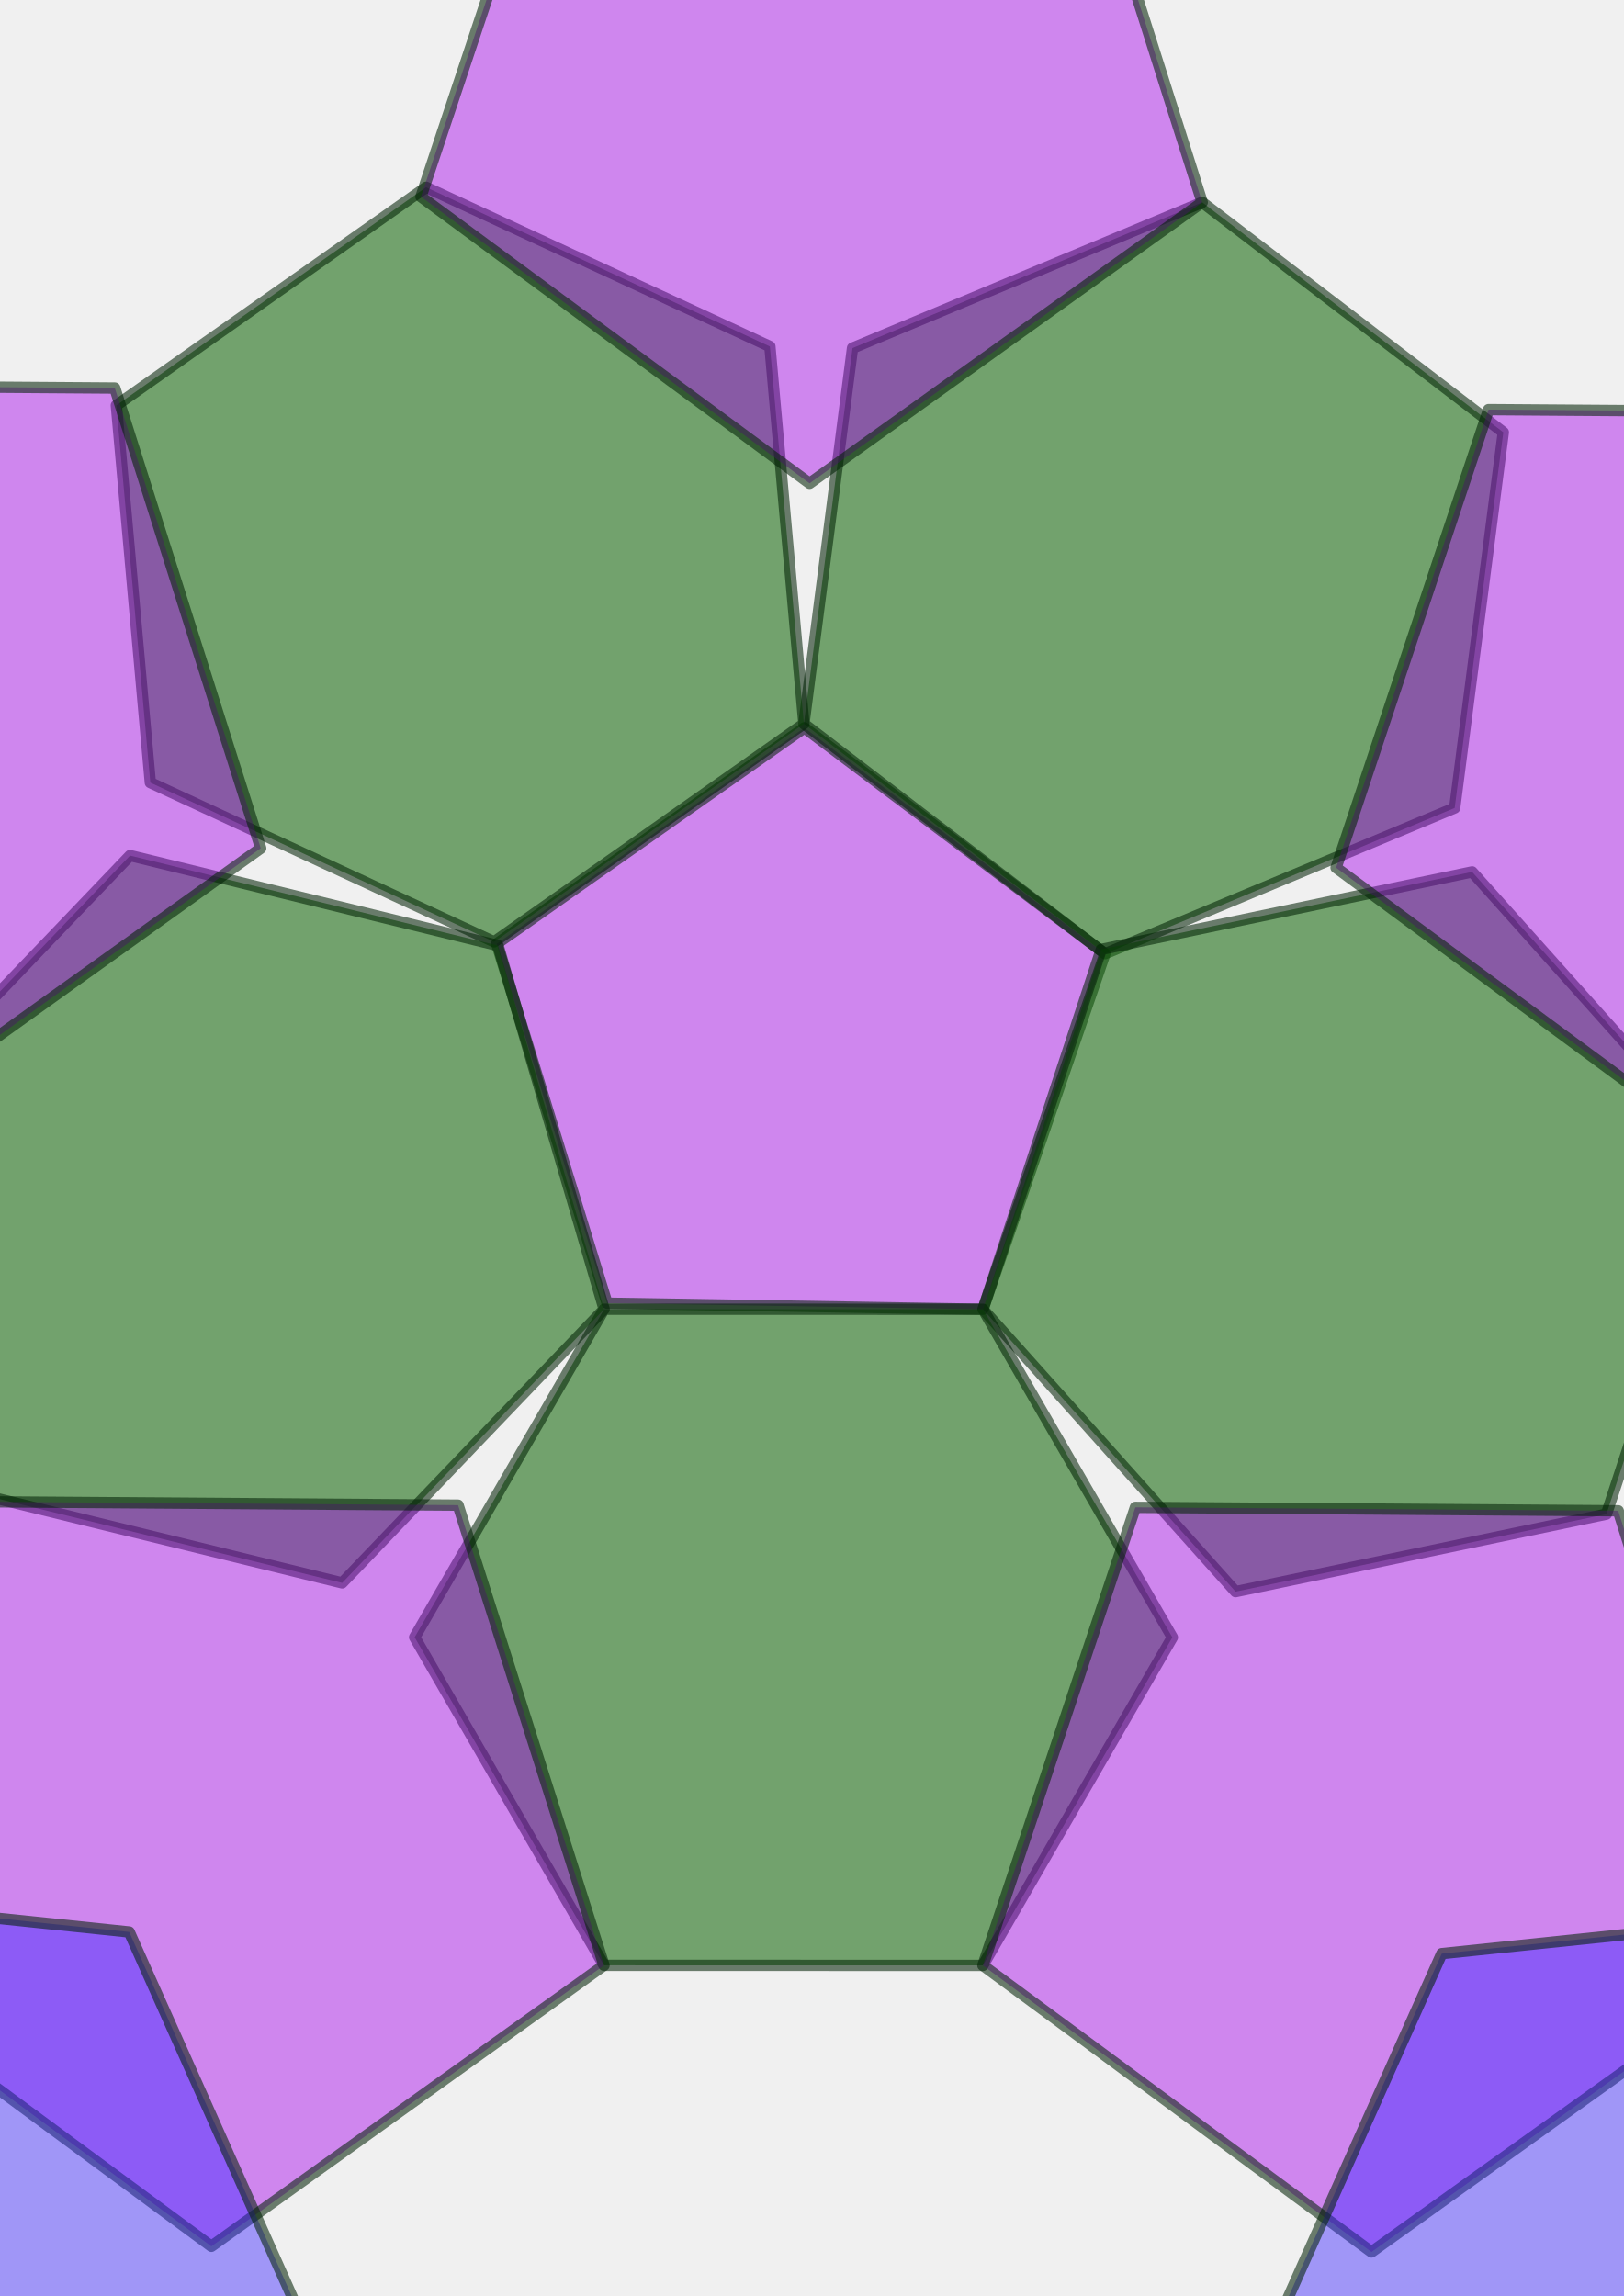
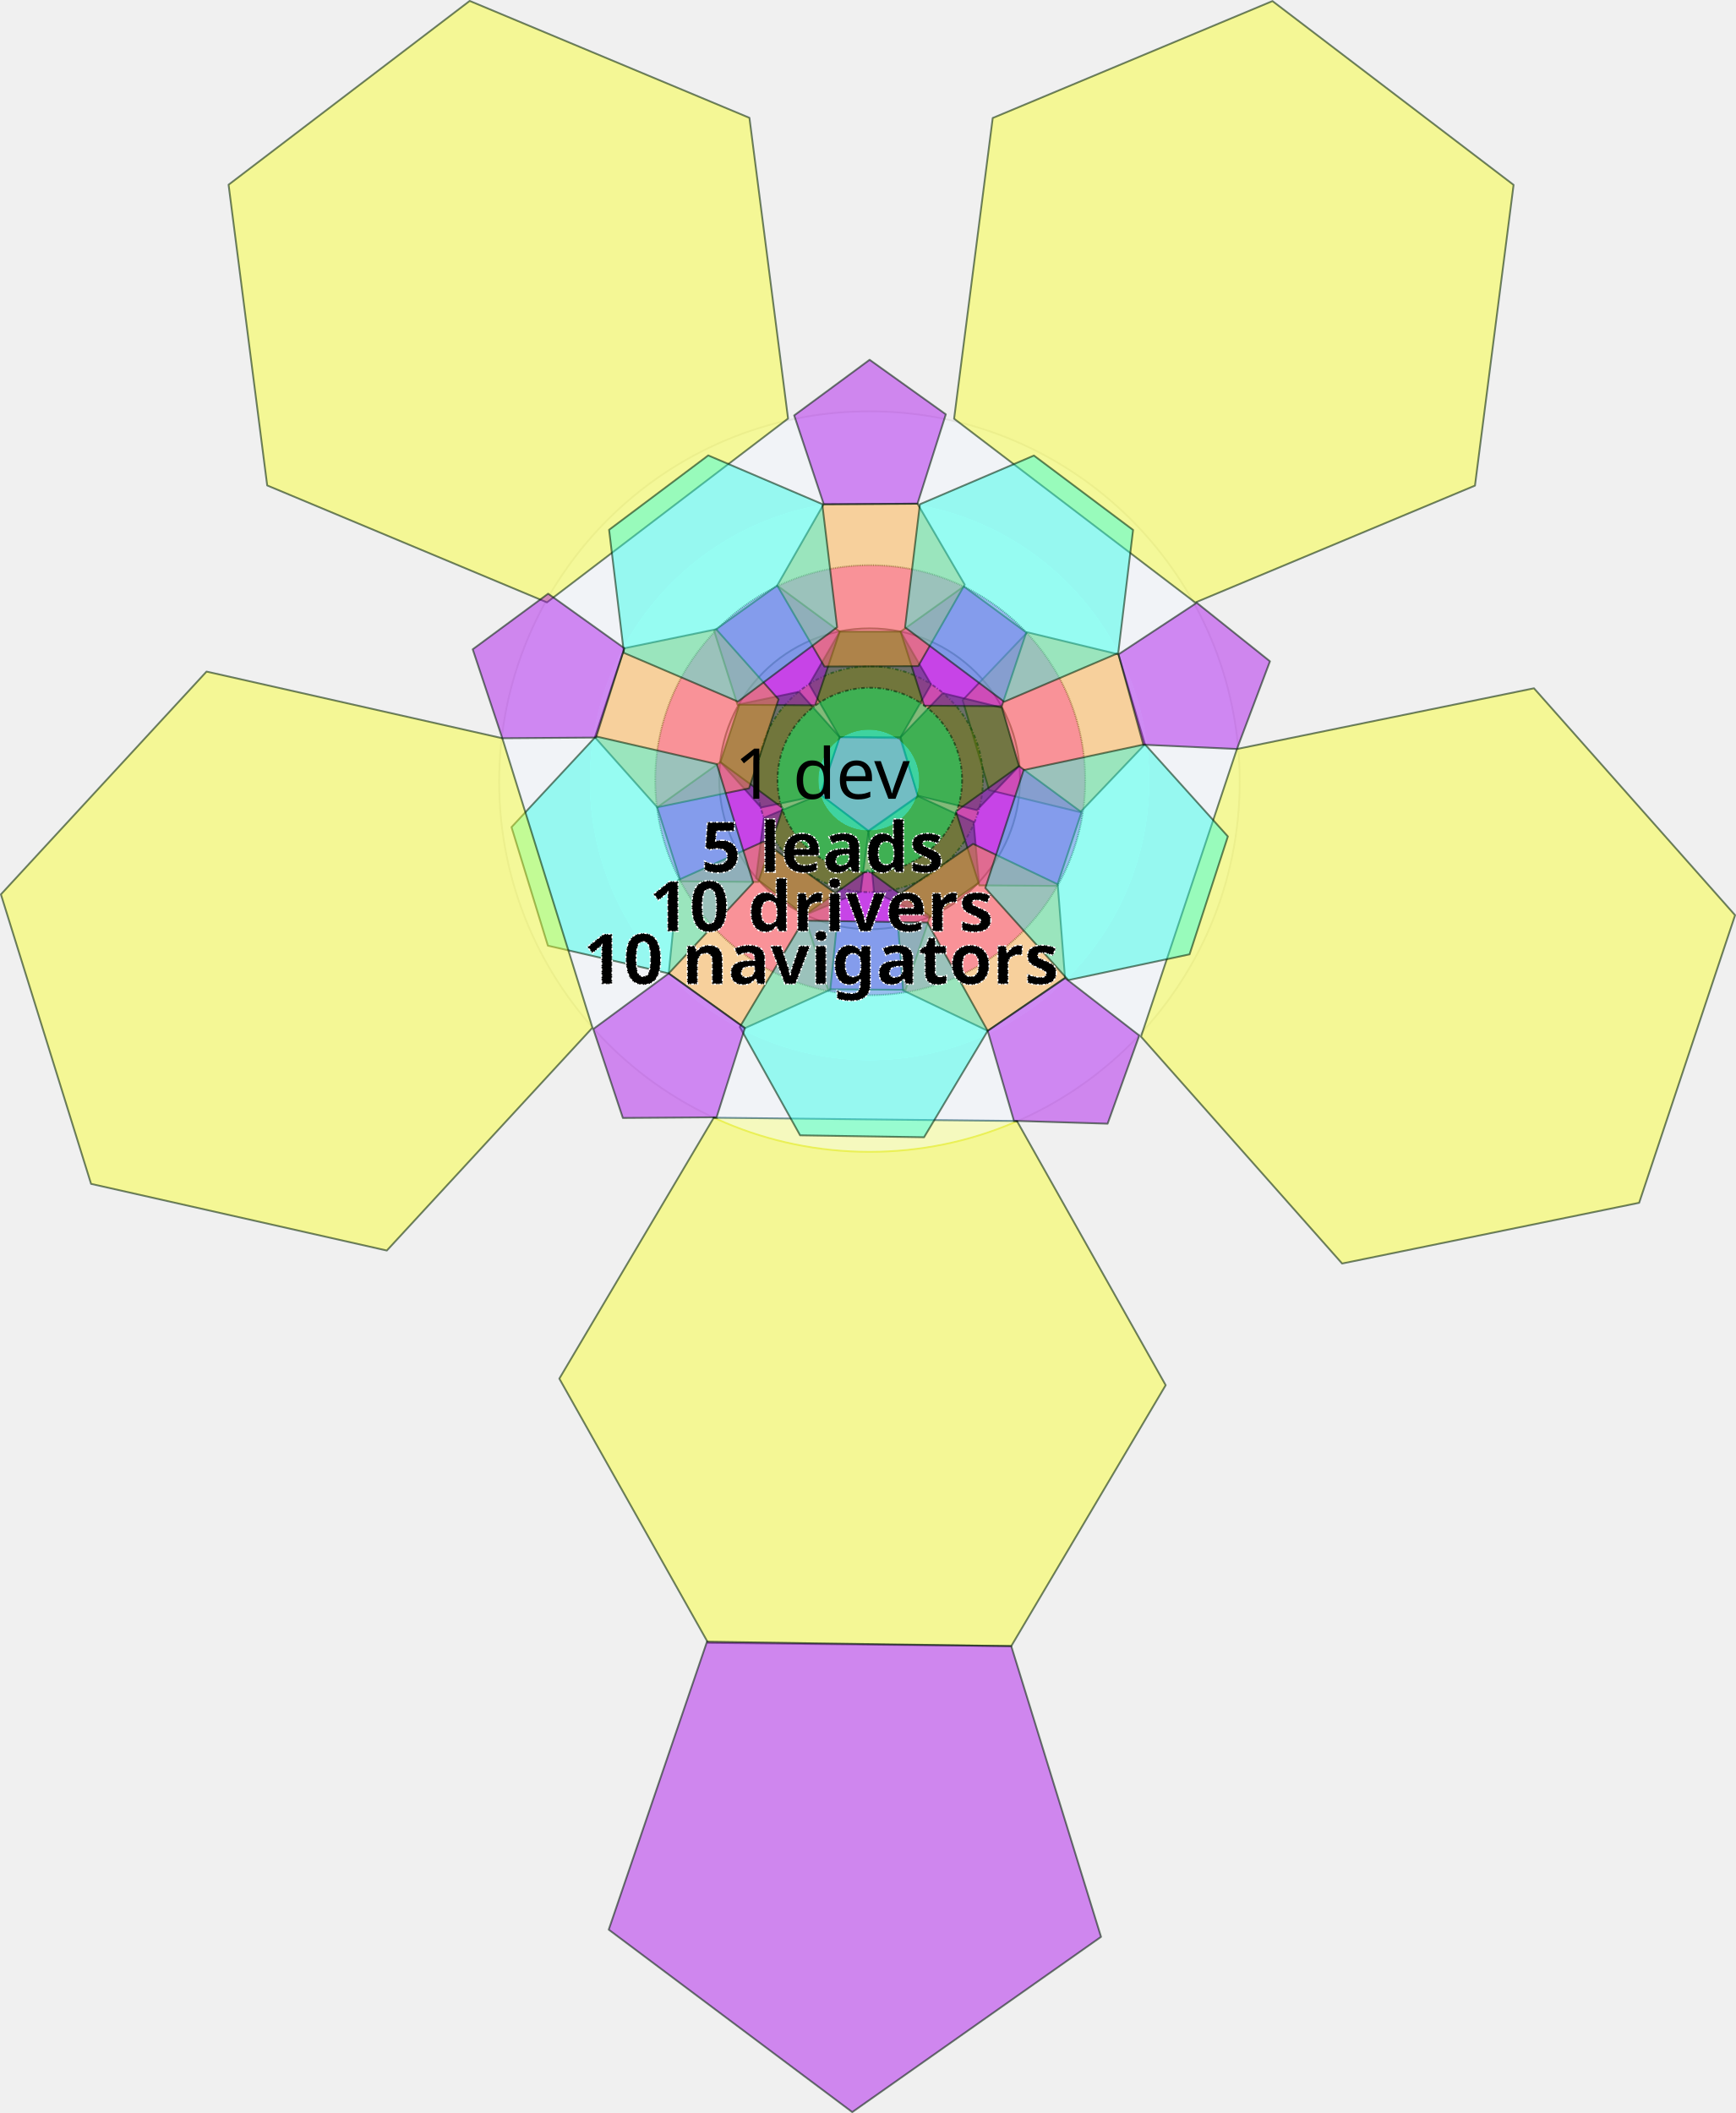
- <svg xmlns="http://www.w3.org/2000/svg" width="210mm" height="297mm" viewBox="0 0 210 297" version="1.1" id="svg14342">
+ <svg xmlns="http://www.w3.org/2000/svg" width="1395.924mm" height="1699.033mm" viewBox="0 0 1395.924 1699.033" version="1.1" id="svg14342">
  <defs id="defs14339" />
-   <g id="layer1">
-     <path style="fill:#a500eb;fill-opacity:0.443;stroke:#012005;stroke-width:5.537;stroke-linejoin:round;stroke-opacity:0.562" id="path14425" d="M 280.196,369.253 96.422,366.261 42.479,190.556 192.914,84.957 339.832,195.398 Z" transform="matrix(0.2645833,0,0,0.2645833,52.99831,71.6654)" />
-     <path style="fill:#12670a;fill-opacity:0.566;stroke:#012005;stroke-width:5.537;stroke-linejoin:round;stroke-opacity:0.562" id="path14817" d="M 562.823,441.243 539.055,624.912 368.109,696.162 220.932,583.744 244.7,400.076 415.645,328.826 Z" transform="matrix(0.2645833,0,0,0.2645833,45.51658,-60.82828)" />
-     <path style="fill:#12670a;fill-opacity:0.566;stroke:#012005;stroke-width:5.537;stroke-linejoin:round;stroke-opacity:0.562" id="path14817-2" transform="matrix(0.2582876,-0.0573748,0.0573748,0.2582876,-71.11373,-36.85805)" d="M 562.823,441.243 539.055,624.912 368.109,696.162 220.932,583.744 244.7,400.076 415.645,328.826 Z" />
-     <path style="fill:#12670a;fill-opacity:0.566;stroke:#012005;stroke-width:5.537;stroke-linejoin:round;stroke-opacity:0.562" id="path14817-5" transform="matrix(0.1729451,-0.2002357,0.2002357,0.1729451,4.704424,149.1702)" d="M 562.823,441.243 539.055,624.912 368.109,696.162 220.932,583.744 244.7,400.076 415.645,328.826 Z" />
-     <path style="fill:#12670a;fill-opacity:0.566;stroke:#012005;stroke-width:5.537;stroke-linejoin:round;stroke-opacity:0.562" id="path14817-4" transform="matrix(0.2442026,0.1018303,-0.1018303,0.2442026,59.11635,46.73829)" d="M 562.823,441.243 539.055,624.912 368.109,696.162 220.932,583.744 244.7,400.076 415.645,328.826 Z" />
-     <path style="fill:#12670a;fill-opacity:0.566;stroke:#012005;stroke-width:5.537;stroke-linejoin:round;stroke-opacity:0.562" id="path14817-0" transform="matrix(0.2424006,-0.1060486,0.1060486,0.2424006,-118.8052,75.04286)" d="M 562.823,441.243 539.055,624.912 368.109,696.162 220.932,583.744 244.7,400.076 415.645,328.826 Z" />
-     <path style="fill:#a500eb;fill-opacity:0.443;stroke:#012005;stroke-width:5.537;stroke-linejoin:round;stroke-opacity:0.562" id="path16182" d="M 558.366,759.94 794.101,748.044 878.261,968.565 694.54,1116.751 496.834,987.813 Z" transform="matrix(0.264145,0.015224,-0.015224,0.264145,10.92219,-14.25437)" />
-     <path style="fill:#a500eb;fill-opacity:0.443;stroke:#012005;stroke-width:5.537;stroke-linejoin:round;stroke-opacity:0.562" id="path16182-9" transform="matrix(0.264145,0.015224,-0.015224,0.264145,56.60295,-156.2502)" d="M 558.366,759.94 794.101,748.044 878.261,968.565 694.54,1116.751 496.834,987.813 Z" />
-     <path style="fill:#a500eb;fill-opacity:0.443;stroke:#012005;stroke-width:5.537;stroke-linejoin:round;stroke-opacity:0.562" id="path16182-4" transform="matrix(0.264145,0.015224,-0.015224,0.264145,-183.5202,-159.4863)" d="M 558.366,759.94 794.101,748.044 878.261,968.565 694.54,1116.751 496.834,987.813 Z" />
-     <path style="fill:#a500eb;fill-opacity:0.443;stroke:#012005;stroke-width:5.537;stroke-linejoin:round;stroke-opacity:0.562" id="path16182-6" transform="matrix(0.264145,0.015224,-0.015224,0.264145,-61.75349,-243.0387)" d="M 558.366,759.94 794.101,748.044 878.261,968.565 694.54,1116.751 496.834,987.813 Z" />
-     <path style="fill:#a500eb;fill-opacity:0.443;stroke:#012005;stroke-width:5.537;stroke-linejoin:round;stroke-opacity:0.562" id="path16182-5" transform="matrix(0.264145,0.015224,-0.015224,0.264145,-139.1236,-14.98465)" d="M 558.366,759.94 794.101,748.044 878.261,968.565 694.54,1116.751 496.834,987.813 Z" />
-     <path style="fill:#3c25ff;fill-opacity:0.443;stroke:#012005;stroke-width:5.537;stroke-linejoin:round;stroke-opacity:0.562" id="path16286-2-7-3" transform="matrix(0.2511618,0.08319902,0.08319902,-0.2511618,-335.8747,310.8716)" d="M 609.828,789.593 827.84,1163.101 613.378,1538.659 180.905,1540.709 -37.107,1167.201 177.354,791.643 Z" />
-     <path style="fill:#3c25ff;fill-opacity:0.443;stroke:#012005;stroke-width:5.537;stroke-linejoin:round;stroke-opacity:0.562" id="path16286-2-7-3-6" transform="matrix(0.2525727,-0.07881226,0.07881226,0.2525727,156.8657,-205.6018)" d="M 609.828,789.593 827.84,1163.101 613.378,1538.659 180.905,1540.709 -37.107,1167.201 177.354,791.643 Z" />
-     <path style="fill:#25e4ff;fill-opacity:0.443;stroke:#012005;stroke-width:5.537;stroke-linejoin:round;stroke-opacity:0.562" id="path16286-2-7-3-6-0" transform="matrix(0.181309,-0.1926951,0.1926951,0.181309,176.9646,47.80567)" d="m 533.319,910.814 151.286,246.639 -137.952,254.337 -289.239,7.698 -151.286,-246.639 137.952,-254.337 z" />
-     <path style="fill:#25e4ff;fill-opacity:0.443;stroke:#012005;stroke-width:5.537;stroke-linejoin:round;stroke-opacity:0.562" id="path16286-2-7-3-6-0-1" transform="matrix(0.2145498,-0.1548313,0.1548313,0.2145498,166.7628,127.163)" d="m 533.319,910.814 151.286,246.639 -137.952,254.337 -289.239,7.698 -151.286,-246.639 137.952,-254.337 z" />
-     <path style="fill:#25e4ff;fill-opacity:0.443;stroke:#012005;stroke-width:5.537;stroke-linejoin:round;stroke-opacity:0.562" id="path16286-2-7-3-6-0-10" transform="matrix(-0.1262539,-0.2325173,0.2325173,-0.1262539,41.76583,34.78637)" d="m 533.319,910.814 151.286,246.639 -137.952,254.337 -289.239,7.698 -151.286,-246.639 137.952,-254.337 z" />
-     <path style="fill:#25e4ff;fill-opacity:0.443;stroke:#012005;stroke-width:5.537;stroke-linejoin:round;stroke-opacity:0.562" id="path16286-2-7-3-6-0-1-8" transform="matrix(-0.0768869,-0.2531654,0.2531654,-0.0768869,111.4932,67.08058)" d="m 533.319,910.814 151.286,246.639 -137.952,254.337 -289.239,7.698 -151.286,-246.639 137.952,-254.337 z" />
-     <path style="fill:#3c25ff;fill-opacity:0.443;stroke:#012005;stroke-width:5.537;stroke-linejoin:round;stroke-opacity:0.562" id="path16286-2-7-3-6-8" transform="matrix(0.1542897,0.2149396,-0.2149396,0.1542897,443.0703,80.59977)" d="M 609.828,789.593 827.84,1163.101 613.378,1538.659 180.905,1540.709 -37.107,1167.201 177.354,791.643 Z" />
-     <path style="fill:#3c25ff;fill-opacity:0.443;stroke:#012005;stroke-width:5.537;stroke-linejoin:round;stroke-opacity:0.562" id="path16286-2-7-3-6-8-2" transform="matrix(0.1542897,-0.2149396,-0.2149396,-0.1542897,138.9815,607.3017)" d="M 609.828,789.593 827.84,1163.101 613.378,1538.659 180.905,1540.709 -37.107,1167.201 177.354,791.643 Z" />
-     <path style="fill:#a500eb;fill-opacity:0.443;stroke:#012005;stroke-width:5.537;stroke-linejoin:round;stroke-opacity:0.562" id="path17278" d="m 999.207,-98.425 -231.598,-165.786 86.104,-271.493 284.813,-2.007 89.92,270.253 z" transform="matrix(0.2645833,0,0,0.2645833,0.2357697,5.431222)" />
-     <path style="fill:#a500eb;fill-opacity:0.443;stroke:#012005;stroke-width:5.537;stroke-linejoin:round;stroke-opacity:0.562" id="path17278-4" transform="matrix(0.2645833,0,0,0.2645833,97.18238,310.7683)" d="m 999.207,-98.425 -231.598,-165.786 86.104,-271.493 284.813,-2.007 89.92,270.253 z" />
-     <path style="fill:#a500eb;fill-opacity:0.443;stroke:#012005;stroke-width:5.537;stroke-linejoin:round;stroke-opacity:0.562" id="path17278-8" transform="matrix(0.2645833,0,0,0.2645833,-161.3144,498.8424)" d="m 999.207,-98.425 -231.598,-165.786 86.104,-271.493 284.813,-2.007 89.92,270.253 z" />
-     <path style="fill:#a500eb;fill-opacity:0.443;stroke:#012005;stroke-width:5.537;stroke-linejoin:round;stroke-opacity:0.562" id="path17278-8-2" transform="matrix(0.2193925,-0.1478894,0.1478894,0.2193925,-66.1097,828.1108)" d="m 1007.071,-34.306 -298.013,-202.611 100.603,-346.038 360.19,-11.252 122.006,339.084 z" />
-     <path style="fill:#a500eb;fill-opacity:0.443;stroke:#012005;stroke-width:5.537;stroke-linejoin:round;stroke-opacity:0.562" id="path17278-1" transform="matrix(0.264212,0.01401329,-0.01401329,0.264212,-425.3631,289.4083)" d="m 999.207,-98.425 -231.598,-165.786 86.104,-271.493 284.813,-2.007 89.92,270.253 z" />
-     <path style="fill:#a500eb;fill-opacity:0.443;stroke:#012005;stroke-width:5.537;stroke-linejoin:round;stroke-opacity:0.562" id="path17278-2" transform="matrix(0.2643963,0.00994596,-0.00994596,0.2643963,-319.3542,-8.293239)" d="m 999.207,-98.425 -231.598,-165.786 86.104,-271.493 284.813,-2.007 89.92,270.253 z" />
-     <path style="fill:#3c25ff;fill-opacity:0.443;stroke:#012005;stroke-width:5.537;stroke-linejoin:round;stroke-opacity:0.562" id="path16286-2-7-3-6-8-1" transform="matrix(0.2331561,-0.1250703,0.1250703,0.2331561,-132.1212,-346.5069)" d="M 609.828,789.593 827.84,1163.101 613.378,1538.659 180.905,1540.709 -37.107,1167.201 177.354,791.643 Z" />
-     <path style="fill:#25e4ff;fill-opacity:0.443;stroke:#012005;stroke-width:5.537;stroke-linejoin:round;stroke-opacity:0.562" id="path16286-2-7-3-6-0-50" transform="matrix(-0.2616632,0.03920062,-0.03920062,-0.2616632,-15.78384,162.4138)" d="m 533.319,910.814 151.286,246.639 -137.952,254.337 -289.239,7.698 -151.286,-246.639 137.952,-254.337 z" />
-     <path style="fill:#25e4ff;fill-opacity:0.443;stroke:#012005;stroke-width:5.537;stroke-linejoin:round;stroke-opacity:0.562" id="path16286-2-7-3-6-0-1-6" transform="matrix(-0.2643499,-0.01111239,0.01111239,-0.2643499,41.33148,106.3825)" d="m 533.319,910.814 151.286,246.639 -137.952,254.337 -289.239,7.698 -151.286,-246.639 137.952,-254.337 z" />
-     <path style="fill:#25e4ff;fill-opacity:0.443;stroke:#012005;stroke-width:5.537;stroke-linejoin:round;stroke-opacity:0.562" id="path16286-2-7-3-6-0-4" transform="matrix(-0.04559314,0.2606254,-0.2606254,-0.04559314,90.53453,255.6697)" d="m 533.319,910.814 151.286,246.639 -137.952,254.337 -289.239,7.698 -151.286,-246.639 137.952,-254.337 z" />
-     <path style="fill:#25e4ff;fill-opacity:0.443;stroke:#012005;stroke-width:5.537;stroke-linejoin:round;stroke-opacity:0.562" id="path16286-2-7-3-6-0-1-62" transform="matrix(-0.1010862,0.2445116,-0.2445116,-0.1010862,56.9649,193.0006)" d="m 533.319,910.814 151.286,246.639 -137.952,254.337 -289.239,7.698 -151.286,-246.639 137.952,-254.337 z" />
-     <path style="fill:#25e4ff;fill-opacity:0.443;stroke:#012005;stroke-width:5.537;stroke-linejoin:round;stroke-opacity:0.562" id="path16286-2-7-3-6-0-5" transform="matrix(0.2372444,0.11713,-0.11713,0.2372444,215.2568,182.1181)" d="m 533.319,910.814 151.286,246.639 -137.952,254.337 -289.239,7.698 -151.286,-246.639 137.952,-254.337 z" />
-     <path style="fill:#25e4ff;fill-opacity:0.443;stroke:#012005;stroke-width:5.537;stroke-linejoin:round;stroke-opacity:0.562" id="path16286-2-7-3-6-0-1-86" transform="matrix(0.2107389,0.1599795,-0.1599795,0.2107389,136.3796,195.5367)" d="m 533.319,910.814 151.286,246.639 -137.952,254.337 -289.239,7.698 -151.286,-246.639 137.952,-254.337 z" />
+   <g id="layer1" transform="translate(492.6315,515.0594)">
+     <path style="fill:#f9ff22;fill-opacity:0.443;stroke:#012005;stroke-width:5.537;stroke-linejoin:round;stroke-opacity:0.562" id="path16286-2-7-3-6-8-0" transform="matrix(-0.2261296,0.1373672,-0.1373672,-0.2261296,450.3717,805.2798)" d="M 1208.174,731.109 1177.661,1652.042 364.854,2086.084 -417.441,1599.193 -386.929,678.26 425.878,244.218 Z" />
+     <circle style="mix-blend-mode:color-dodge;fill:#005af9;fill-opacity:0.443;stroke:#000000;stroke-width:1.465;stroke-linejoin:round;stroke-opacity:1" id="path23668-6-9-0" cx="206.578" cy="112.503" r="225.569" />
+     <circle style="mix-blend-mode:soft-light;fill:#89b4ff;fill-opacity:0.891;stroke:#000000;stroke-width:1.465;stroke-linejoin:round;stroke-opacity:1" id="path23668-6-9-0-8" cx="206.486" cy="113.408" r="297.722" />
+     <circle style="mix-blend-mode:normal;fill:#f900ee;fill-opacity:0.443;stroke:#012005;stroke-width:1.465;stroke-linejoin:round;stroke-miterlimit:4;stroke-dasharray:0.732,0.732;stroke-dashoffset:0;stroke-opacity:0.562" id="path23668-6-91" cx="207.123" cy="112.273" r="172.865" />
+     <circle style="mix-blend-mode:luminosity;fill:#f94d00;fill-opacity:0.274;stroke:#012005;stroke-width:1.465;stroke-linejoin:round;stroke-opacity:0.562" id="path23668-5" cx="206.64" cy="111.168" r="120.954" />
+     <path style="fill:#ff9d25;fill-opacity:0.443;stroke:#012005;stroke-width:5.537;stroke-linejoin:round;stroke-opacity:0.562" id="path16286-9-7" transform="matrix(-0.0757657,-0.2535032,-0.2535032,0.0757657,680.0482,77.62841)" d="M 536.771,917.715 680.355,1163.892 538.95,1411.329 253.962,1412.587 110.378,1166.409 251.782,918.973 Z" />
+     <circle style="fill:#f99d00;fill-opacity:0.443;stroke:#012005;stroke-width:1.465;stroke-linejoin:round;stroke-opacity:0.562;stroke-miterlimit:4;stroke-dasharray:2.93,1.465,0.732,1.465;stroke-dashoffset:0" id="path23668-6-8" cx="207.007" cy="111.502" r="90.82" />
+     <path style="fill:#12670a;fill-opacity:0.566;stroke:#012005;stroke-width:5.537;stroke-linejoin:round;stroke-opacity:0.562" id="path14817-4" transform="matrix(-0.2442026,-0.1018303,0.1018303,-0.2442026,250.5744,200.3057)" d="M 562.823,441.243 539.055,624.912 368.109,696.162 220.932,583.744 244.7,400.076 415.645,328.826 Z" />
+     <path style="fill:#a500eb;fill-opacity:0.443;stroke:#012005;stroke-width:5.537;stroke-linejoin:round;stroke-opacity:0.562" id="path14425" d="M 280.196,369.253 96.422,366.261 42.479,190.556 192.914,84.957 339.832,195.398 Z" transform="matrix(-0.2645833,0,0,-0.2645833,256.6925,175.3786)" />
+     <path style="fill:#12670a;fill-opacity:0.566;stroke:#012005;stroke-width:5.537;stroke-linejoin:round;stroke-opacity:0.562" id="path14817" d="M 562.823,441.243 539.055,624.912 368.109,696.162 220.932,583.744 244.7,400.076 415.645,328.826 Z" transform="matrix(-0.2645833,0,0,-0.2645833,264.1742,307.8723)" />
+     <path style="fill:#12670a;fill-opacity:0.566;stroke:#012005;stroke-width:5.537;stroke-linejoin:round;stroke-opacity:0.562" id="path14817-2" transform="matrix(-0.2582876,0.0573748,-0.0573748,-0.2582876,380.8045,283.902)" d="M 562.823,441.243 539.055,624.912 368.109,696.162 220.932,583.744 244.7,400.076 415.645,328.826 Z" />
+     <path style="fill:#12670a;fill-opacity:0.566;stroke:#012005;stroke-width:5.537;stroke-linejoin:round;stroke-opacity:0.562" id="path14817-5" transform="matrix(-0.1729451,0.2002357,-0.2002357,-0.1729451,304.9864,97.87377)" d="M 562.823,441.243 539.055,624.912 368.109,696.162 220.932,583.744 244.7,400.076 415.645,328.826 Z" />
+     <path style="fill:#12670a;fill-opacity:0.566;stroke:#012005;stroke-width:5.537;stroke-linejoin:round;stroke-opacity:0.562" id="path14817-0" transform="matrix(-0.2424006,0.1060486,-0.1060486,-0.2424006,428.496,172.0011)" d="M 562.823,441.243 539.055,624.912 368.109,696.162 220.932,583.744 244.7,400.076 415.645,328.826 Z" />
+     <path style="fill:#a500eb;fill-opacity:0.443;stroke:#012005;stroke-width:5.537;stroke-linejoin:round;stroke-opacity:0.562" id="path16182-5" transform="matrix(-0.264145,-0.015224,0.015224,-0.264145,448.8144,262.0286)" d="M 558.366,759.94 794.101,748.044 878.261,968.565 694.54,1116.751 496.834,987.813 Z" />
+     <path style="fill:#a500eb;fill-opacity:0.443;stroke:#012005;stroke-width:5.537;stroke-linejoin:round;stroke-opacity:0.562" id="path16182" d="M 558.366,759.94 794.101,748.044 878.261,968.565 694.54,1116.751 496.834,987.813 Z" transform="matrix(-0.264145,-0.015224,0.015224,-0.264145,298.7686,261.2983)" />
+     <path style="fill:#a500eb;fill-opacity:0.443;stroke:#012005;stroke-width:5.537;stroke-linejoin:round;stroke-opacity:0.562" id="path16182-9" transform="matrix(-0.264145,-0.015224,0.015224,-0.264145,253.0878,403.2942)" d="M 558.366,759.94 794.101,748.044 878.261,968.565 694.54,1116.751 496.834,987.813 Z" />
+     <path style="fill:#a500eb;fill-opacity:0.443;stroke:#012005;stroke-width:5.537;stroke-linejoin:round;stroke-opacity:0.562" id="path16182-4" transform="matrix(-0.264145,-0.015224,0.015224,-0.264145,493.211,406.5303)" d="M 558.366,759.94 794.101,748.044 878.261,968.565 694.54,1116.751 496.834,987.813 Z" />
+     <path style="fill:#a500eb;fill-opacity:0.443;stroke:#012005;stroke-width:5.537;stroke-linejoin:round;stroke-opacity:0.562" id="path16182-6" transform="matrix(-0.264145,-0.015224,0.015224,-0.264145,371.4443,490.0826)" d="M 558.366,759.94 794.101,748.044 878.261,968.565 694.54,1116.751 496.834,987.813 Z" />
+     <path style="fill:#ff9d25;fill-opacity:0.443;stroke:#012005;stroke-width:5.537;stroke-linejoin:round;stroke-opacity:0.562" id="path16286" d="M 536.771,917.715 680.355,1163.892 538.95,1411.329 253.962,1412.587 110.378,1166.409 251.782,918.973 Z" transform="matrix(-0.2645833,0,0,-0.2645833,312.3212,263.6871)" />
+     <path style="fill:#ff9d25;fill-opacity:0.443;stroke:#012005;stroke-width:5.537;stroke-linejoin:round;stroke-opacity:0.562" id="path16286-9" transform="matrix(-0.08428705,0.2507988,-0.2507988,-0.08428705,385.0929,61.55094)" d="M 536.771,917.715 680.355,1163.892 538.95,1411.329 253.962,1412.587 110.378,1166.409 251.782,918.973 Z" />
+     <path style="fill:#ff9d25;fill-opacity:0.443;stroke:#012005;stroke-width:5.537;stroke-linejoin:round;stroke-opacity:0.562" id="path16286-2" transform="matrix(-0.2140971,-0.1554567,0.1554567,-0.2140971,17.33768,547.579)" d="M 536.771,917.715 680.355,1163.892 538.95,1411.329 253.962,1412.587 110.378,1166.409 251.782,918.973 Z" />
+     <path style="fill:#ff9d25;fill-opacity:0.443;stroke:#012005;stroke-width:5.537;stroke-linejoin:round;stroke-opacity:0.562" id="path16286-2-7" transform="matrix(-0.2174817,0.1506852,0.1506852,0.2174817,206.1336,-74.31616)" d="M 536.771,917.715 680.355,1163.892 538.95,1411.329 253.962,1412.587 110.378,1166.409 251.782,918.973 Z" />
+     <path style="fill:#25ffe7;fill-opacity:0.443;stroke:#012005;stroke-width:5.537;stroke-linejoin:round;stroke-opacity:0.562" id="path16286-2-7-3-6" transform="matrix(-0.2537973,0.0747749,-0.0747749,-0.2537973,203.2916,438.506)" d="M 719.498,973.073 723.777,1349.819 399.645,1541.897 71.234,1357.229 66.956,980.483 391.088,788.405 Z" />
+     <path style="fill:#f9ff22;fill-opacity:0.443;stroke:#012005;stroke-width:5.537;stroke-linejoin:round;stroke-opacity:0.562" id="path16286-2-7-3-6-8" transform="matrix(-0.2498743,0.08698933,-0.08698933,-0.2498743,-53.92158,514.4553)" d="M 1208.174,731.109 1177.661,1652.042 364.854,2086.084 -417.441,1599.193 -386.929,678.26 425.878,244.218 Z" />
+     <path style="fill:#f9ff22;fill-opacity:0.443;stroke:#012005;stroke-width:5.537;stroke-linejoin:round;stroke-opacity:0.562" id="path16286-2-7-3-6-8-1" transform="matrix(-0.2480801,-0.09198149,-0.09198149,0.2480801,868.9582,16.96791)" d="M 1208.174,731.109 1177.661,1652.042 364.854,2086.084 -417.441,1599.193 -386.929,678.26 425.878,244.218 Z" />
+     <path style="fill:#25ffe7;fill-opacity:0.443;stroke:#012005;stroke-width:5.537;stroke-linejoin:round;stroke-opacity:0.562" id="path16286-2-7-3-6-81" transform="matrix(0.2525395,0.07891854,0.07891854,-0.2525395,205.3988,441.2779)" d="M 719.498,973.073 723.777,1349.819 399.645,1541.897 71.234,1357.229 66.956,980.483 391.088,788.405 Z" />
+     <path style="fill:#f9ff22;fill-opacity:0.443;stroke:#012005;stroke-width:5.537;stroke-linejoin:round;stroke-opacity:0.562" id="path16286-2-7-3-6-8-1-4" transform="matrix(-0.1672773,0.2049942,0.2049942,0.1672773,326.7951,-548.3349)" d="M 1208.174,731.109 1177.661,1652.042 364.854,2086.084 -417.441,1599.193 -386.929,678.26 425.878,244.218 Z" />
+     <path style="fill:#25ffe7;fill-opacity:0.443;stroke:#012005;stroke-width:5.537;stroke-linejoin:round;stroke-opacity:0.562" id="path16286-2-7-3-6-81-0" transform="matrix(0.1563589,-0.213439,-0.213439,-0.1563589,513.6727,216.7969)" d="M 719.498,973.073 723.777,1349.819 399.645,1541.897 71.234,1357.229 66.956,980.483 391.088,788.405 Z" />
+     <path style="fill:#f9ff22;fill-opacity:0.443;stroke:#012005;stroke-width:5.537;stroke-linejoin:round;stroke-opacity:0.562" id="path16286-2-7-3-6-8-1-4-3" transform="matrix(0.1672773,0.2049942,-0.2049942,0.1672773,88.82224,-548.4662)" d="M 1208.174,731.109 1177.661,1652.042 364.854,2086.084 -417.441,1599.193 -386.929,678.26 425.878,244.218 Z" />
+     <path style="fill:#25ffe7;fill-opacity:0.443;stroke:#012005;stroke-width:5.537;stroke-linejoin:round;stroke-opacity:0.562" id="path16286-2-7-3-6-81-0-9" transform="matrix(-0.1563589,-0.213439,0.213439,-0.1563589,-98.05539,216.6656)" d="M 719.498,973.073 723.777,1349.819 399.645,1541.897 71.234,1357.229 66.956,980.483 391.088,788.405 Z" />
+     <circle style="fill:#00f971;fill-opacity:0.443;stroke:#012005;stroke-width:1.465;stroke-linejoin:round;stroke-opacity:0.562;stroke-miterlimit:4;stroke-dasharray:2.93,1.465,0.732,1.465;stroke-dashoffset:0" id="path23668-6" cx="206.789" cy="112.162" r="74.222" />
+     <path style="fill:#25ffe7;fill-opacity:0.443;stroke:#012005;stroke-width:5.537;stroke-linejoin:round;stroke-opacity:0.562" id="path16286-2-7-3-6-81-3" transform="matrix(0.2285792,0.1332512,0.1332512,-0.2285792,-43.71704,525.9303)" d="M 719.498,973.073 723.777,1349.819 399.645,1541.897 71.234,1357.229 66.956,980.483 391.088,788.405 Z" />
+     <path style="fill:#a500eb;fill-opacity:0.443;stroke:#012005;stroke-width:5.537;stroke-linejoin:round;stroke-opacity:0.562" id="path17278" d="m 999.207,-98.425 -231.598,-165.786 86.104,-271.493 284.813,-2.007 89.92,270.253 z" transform="matrix(-0.2645833,0,0,-0.2645833,309.455,241.6128)" />
+     <path style="fill:#a500eb;fill-opacity:0.443;stroke:#012005;stroke-width:5.537;stroke-linejoin:round;stroke-opacity:0.562" id="path17278-4" transform="matrix(-0.2645833,0,0,-0.2645833,212.5084,-63.72434)" d="m 999.207,-98.425 -231.598,-165.786 86.104,-271.493 284.813,-2.007 89.92,270.253 z" />
+     <path style="fill:#a500eb;fill-opacity:0.443;stroke:#012005;stroke-width:5.537;stroke-linejoin:round;stroke-opacity:0.562" id="path17278-8" transform="matrix(-0.2645833,0,0,-0.2645833,471.0052,-251.7984)" d="m 999.207,-98.425 -231.598,-165.786 86.104,-271.493 284.813,-2.007 89.92,270.253 z" />
+     <path style="fill:#a500eb;fill-opacity:0.443;stroke:#012005;stroke-width:5.537;stroke-linejoin:round;stroke-opacity:0.562" id="path17278-1" transform="matrix(-0.264212,-0.01401329,0.01401329,-0.264212,735.0539,-42.36431)" d="m 999.207,-98.425 -231.598,-165.786 86.104,-271.493 284.813,-2.007 89.92,270.253 z" />
+     <path style="fill:#a500eb;fill-opacity:0.443;stroke:#012005;stroke-width:5.537;stroke-linejoin:round;stroke-opacity:0.562" id="path17278-2" transform="matrix(-0.2643963,-0.00994596,0.00994596,-0.2643963,629.045,255.3372)" d="m 999.207,-98.425 -231.598,-165.786 86.104,-271.493 284.813,-2.007 89.92,270.253 z" />
+     <path style="fill:#a500eb;fill-opacity:0.443;stroke:#012005;stroke-width:5.537;stroke-linejoin:round;stroke-opacity:0.562" id="path17278-8-0" transform="matrix(-0.2645762,0.00194494,0.00194494,0.2645762,460.3036,1063.331)" d="M 1014.816,445.758 254.883,-81.204 521.222,-966.783 l 924.539,-20.356 305.058,872.998 z" />
+     <circle style="mix-blend-mode:color-dodge;fill:#005af9;fill-opacity:0.443;stroke:#000000;stroke-width:1.465;stroke-linejoin:round;stroke-opacity:1" id="path23668-6-9" cx="205.982" cy="112.235" r="41.214" />
+     <text xml:space="preserve" style="font-style:normal;font-weight:normal;font-size:56.444px;line-height:1.25;font-family:sans-serif;fill:#000000;fill-opacity:1;stroke:none;stroke-width:0.265" x="205.129" y="127.205" id="text30700">
+       <tspan id="tspan30698" style="font-style:normal;font-variant:normal;font-weight:normal;font-stretch:normal;font-size:56.444px;font-family:AnjaliOldLipi;-inkscape-font-specification:'AnjaliOldLipi, Normal';font-variant-ligatures:normal;font-variant-caps:normal;font-variant-numeric:normal;font-variant-east-asian:normal;text-align:center;text-anchor:middle;stroke-width:0.265" x="205.129" y="127.205">1 dev</tspan>
+     </text>
+     <text xml:space="preserve" style="font-style:normal;font-weight:normal;font-size:56.444px;line-height:1.25;font-family:sans-serif;fill:#000000;fill-opacity:1;stroke:#ffffff;stroke-width:1.065;stroke-miterlimit:4;stroke-dasharray:2.13, 1.065, 0.532, 1.065;stroke-dashoffset:0;stroke-opacity:1" x="205.413" y="186.293" id="text30700-2">
+       <tspan id="tspan30698-1" style="font-style:normal;font-variant:normal;font-weight:bold;font-stretch:normal;font-size:56.444px;font-family:AnjaliOldLipi;-inkscape-font-specification:'AnjaliOldLipi, Normal';font-variant-ligatures:normal;font-variant-caps:normal;font-variant-numeric:normal;font-variant-east-asian:normal;text-align:center;text-anchor:middle;stroke:#ffffff;stroke-width:1.065;stroke-miterlimit:4;stroke-dasharray:2.13, 1.065, 0.532, 1.065;stroke-dashoffset:0;stroke-opacity:1" x="205.413" y="186.293">5 leads</tspan>
+     </text>
+     <text xml:space="preserve" style="font-style:normal;font-weight:normal;font-size:56.444px;line-height:1.25;font-family:sans-serif;fill:#000000;fill-opacity:1;stroke:#ffffff;stroke-width:1.065;stroke-miterlimit:4;stroke-dasharray:2.13, 1.065, 0.532, 1.065;stroke-dashoffset:0;stroke-opacity:1" x="204.509" y="233.895" id="text30700-2-9">
+       <tspan id="tspan30698-1-1" style="font-style:normal;font-variant:normal;font-weight:bold;font-stretch:normal;font-size:56.444px;font-family:AnjaliOldLipi;-inkscape-font-specification:'AnjaliOldLipi, Normal';font-variant-ligatures:normal;font-variant-caps:normal;font-variant-numeric:normal;font-variant-east-asian:normal;text-align:center;text-anchor:middle;stroke:#ffffff;stroke-width:1.065;stroke-miterlimit:4;stroke-dasharray:2.13, 1.065, 0.532, 1.065;stroke-dashoffset:0;stroke-opacity:1" x="204.509" y="233.895">10 drivers</tspan>
+     </text>
+     <text xml:space="preserve" style="font-style:normal;font-weight:normal;font-size:56.444px;line-height:1.25;font-family:sans-serif;fill:#000000;fill-opacity:1;stroke:#ffffff;stroke-width:1.065;stroke-miterlimit:4;stroke-dasharray:2.13, 1.065, 0.532, 1.065;stroke-dashoffset:0;stroke-opacity:1" x="204.312" y="276.267" id="text30700-2-9-7">
+       <tspan id="tspan30698-1-1-5" style="font-style:normal;font-variant:normal;font-weight:bold;font-stretch:normal;font-size:56.444px;font-family:AnjaliOldLipi;-inkscape-font-specification:'AnjaliOldLipi, Normal';font-variant-ligatures:normal;font-variant-caps:normal;font-variant-numeric:normal;font-variant-east-asian:normal;text-align:center;text-anchor:middle;stroke:#ffffff;stroke-width:1.065;stroke-miterlimit:4;stroke-dasharray:2.13, 1.065, 0.532, 1.065;stroke-dashoffset:0;stroke-opacity:1" x="204.312" y="276.267">10 navigators</tspan>
+     </text>
  </g>
</svg>
